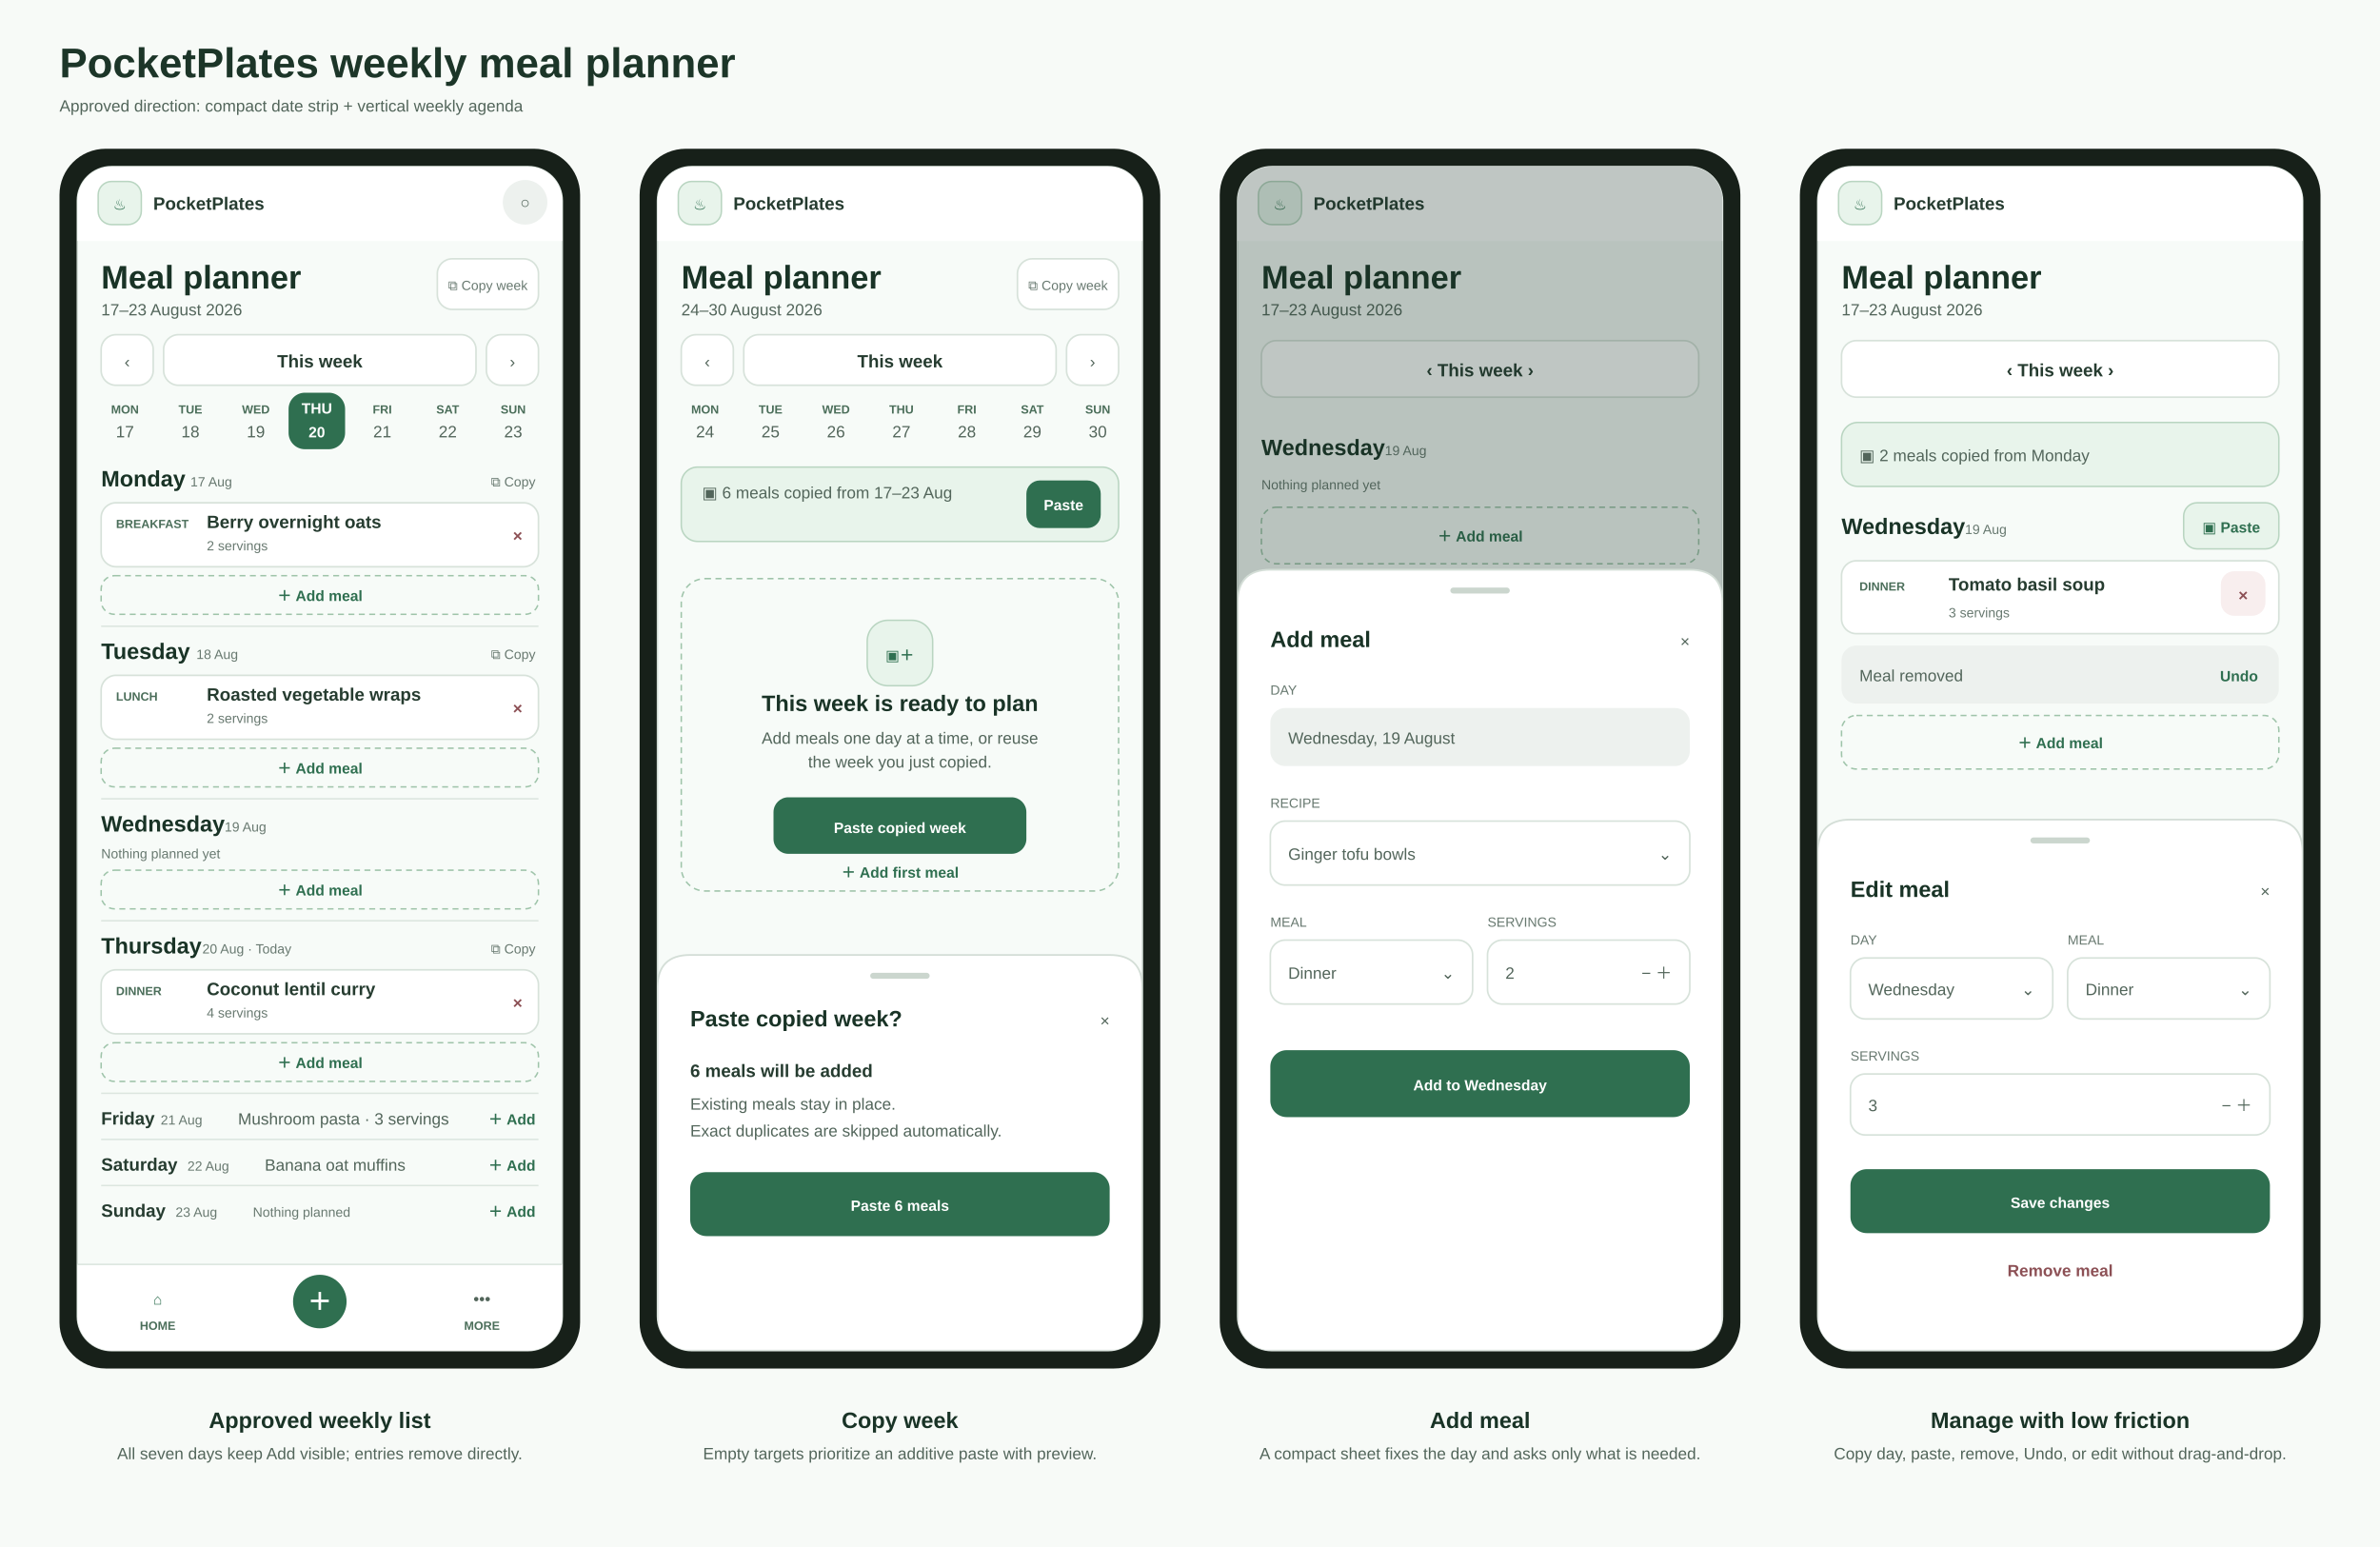
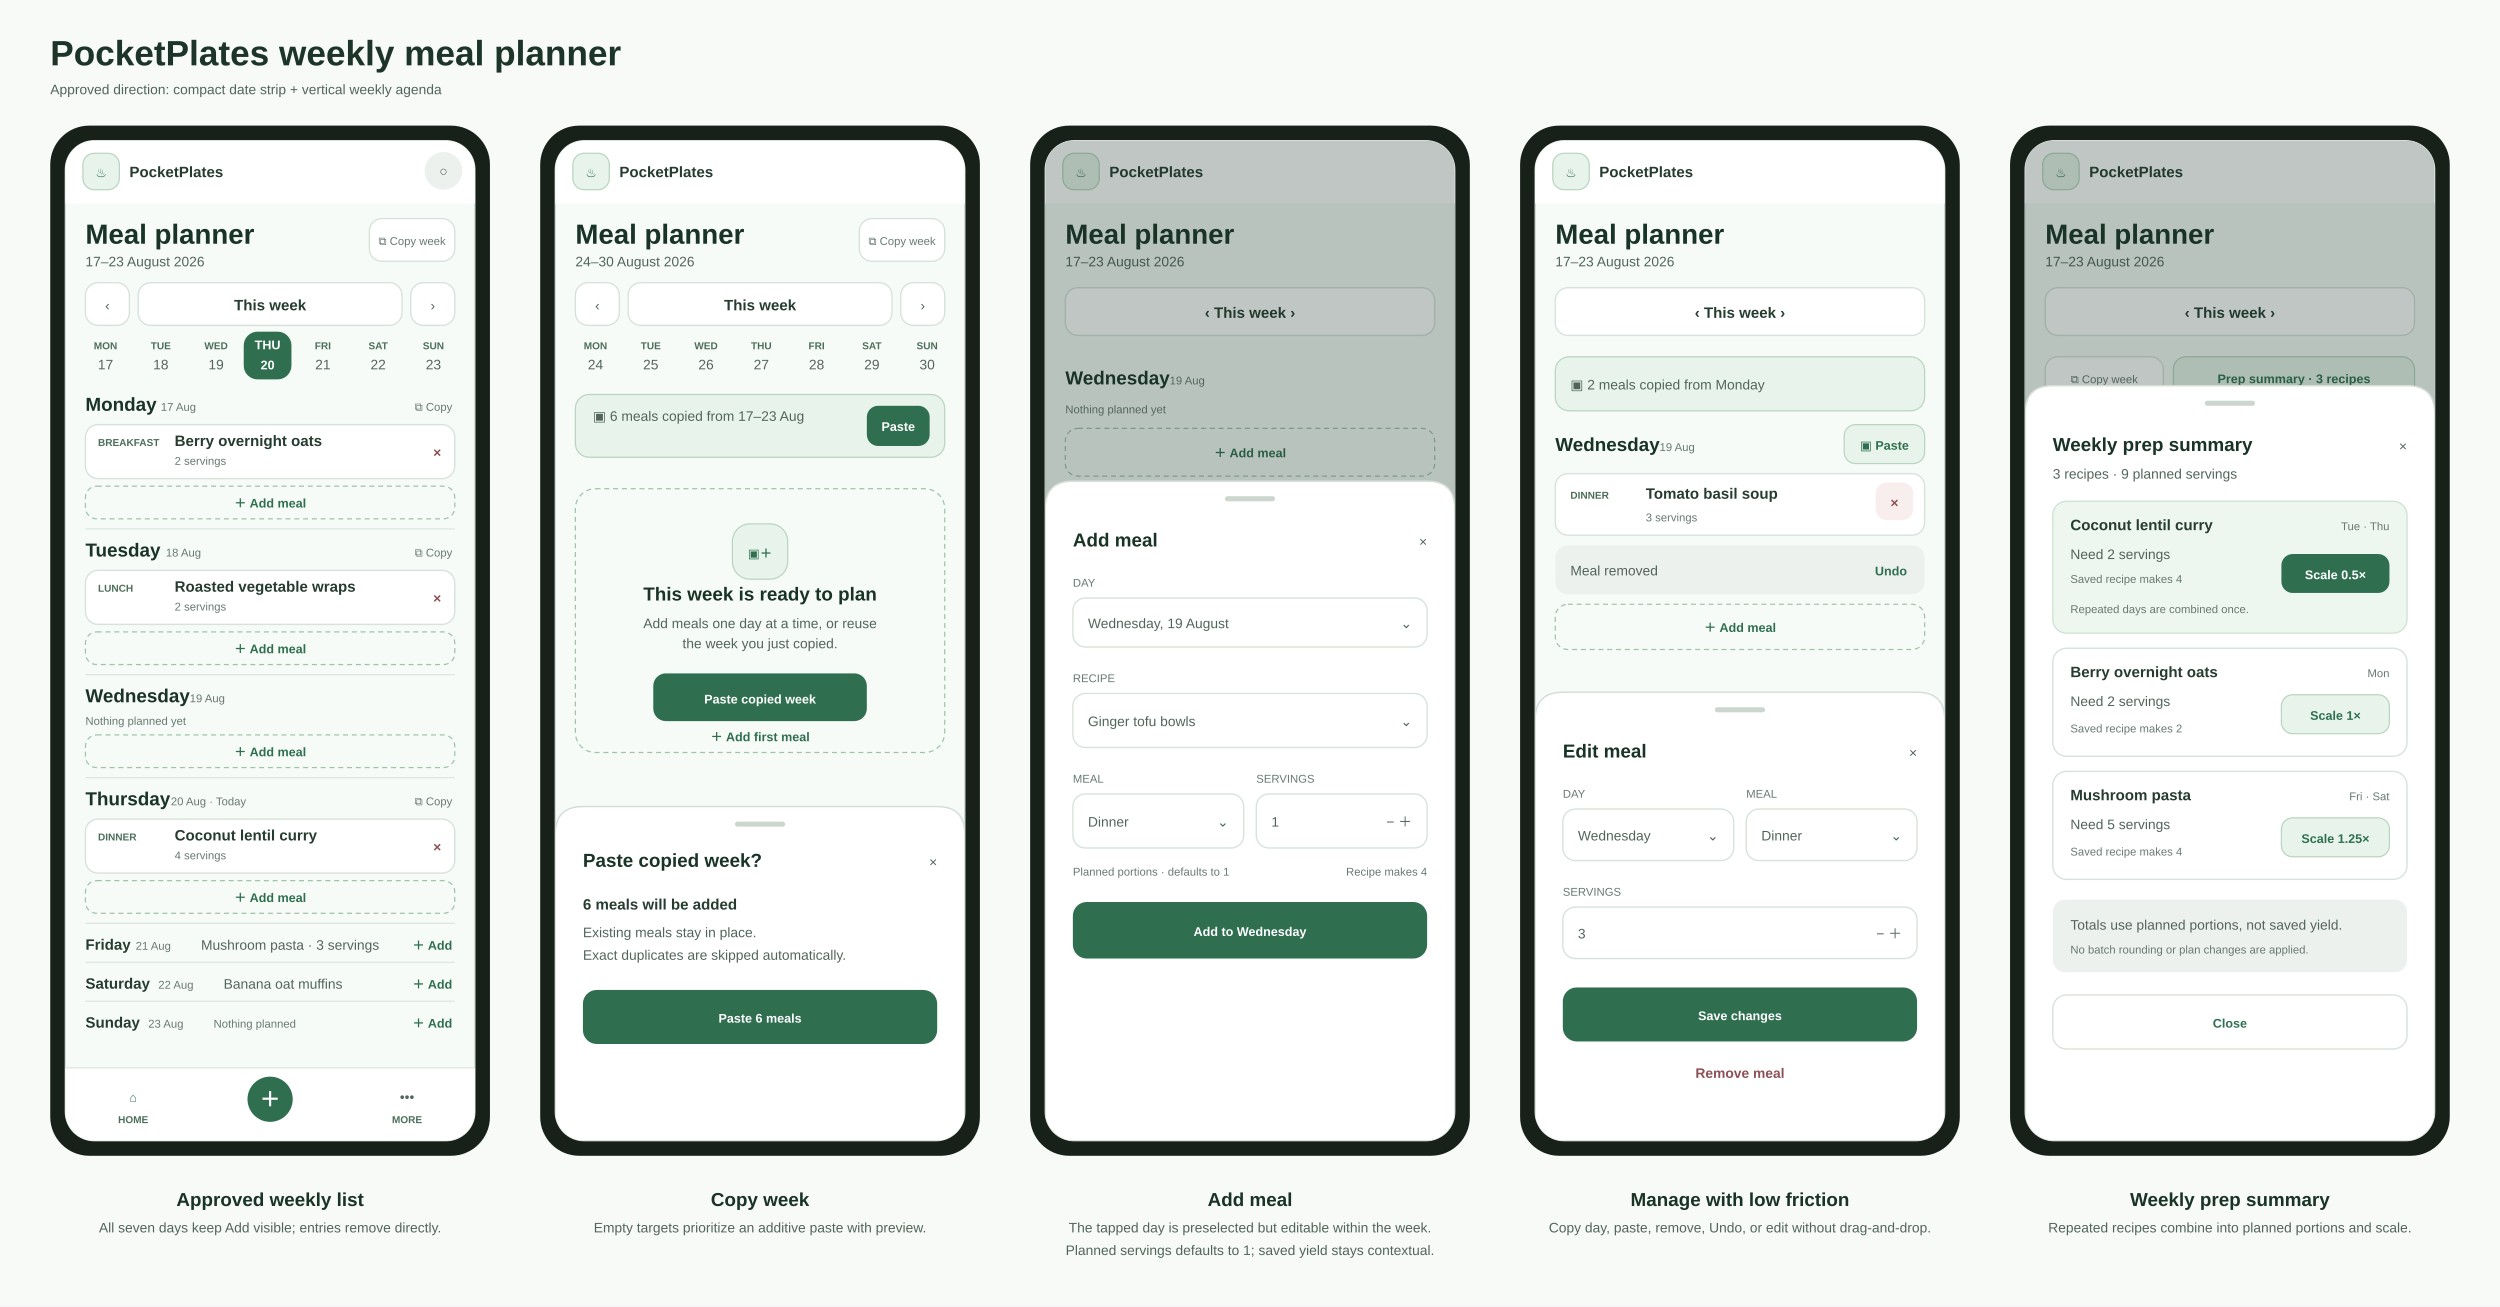
- <svg xmlns="http://www.w3.org/2000/svg" width="1600" height="1040" viewBox="0 0 1600 1040" role="img" aria-labelledby="title desc">
+ <svg xmlns="http://www.w3.org/2000/svg" width="1990" height="1040" viewBox="0 0 1990 1040" role="img" aria-labelledby="title desc">
  <defs>
    <style>
      .canvas { fill: #f7faf7; }
      .phone { fill: #172019; }
      .screen { fill: #f7fbf8; stroke: #d4ded7; stroke-width: 1; }
      .appbar { fill: #ffffff; }
      .surface { fill: #ffffff; stroke: #d7e2da; stroke-width: 1.1; }
      .soft { fill: #edf6ef; stroke: #cee0d2; stroke-width: 1; }
      .accent-soft { fill: #e8f4eb; stroke: #b9d5c1; stroke-width: 1; }
      .accent { fill: #2f6f50; }
      .danger-soft { fill: #f8eeee; }
      .muted-fill { fill: #edf1ee; }
      .overlay { fill: #183126; opacity: 0.28; }
      .sheet { fill: #ffffff; stroke: #d4ded7; stroke-width: 1.2; }
      .divider { stroke: #dce6df; stroke-width: 1; }
      .dash { fill: none; stroke: #9fc4aa; stroke-width: 1; stroke-dasharray: 4 3; }
      .title { font: 700 28px Arial, sans-serif; fill: #1c3528; }
      .screen-title { font: 700 22px Arial, sans-serif; fill: #193326; }
      .heading { font: 700 15px Arial, sans-serif; fill: #193326; }
      .label { font: 700 12px Arial, sans-serif; fill: #263c30; }
      .body { font: 500 11px Arial, sans-serif; fill: #52655a; }
      .small { font: 500 9px Arial, sans-serif; fill: #687970; }
      .tiny { font: 700 8px Arial, sans-serif; fill: #4b6e5a; }
      .accent-text { font: 700 10px Arial, sans-serif; fill: #2f6f50; }
      .white { font: 700 10px Arial, sans-serif; fill: #ffffff; }
      .white-large { font: 700 17px Arial, sans-serif; fill: #ffffff; }
      .danger { font: 700 11px Arial, sans-serif; fill: #8c5055; }
      .center { text-anchor: middle; }
      .end { text-anchor: end; }
    </style>
    <clipPath id="clip1">
      <rect x="52" y="112" width="326" height="796" rx="23" />
    </clipPath>
    <clipPath id="clip2">
      <rect x="442" y="112" width="326" height="796" rx="23" />
    </clipPath>
    <clipPath id="clip3">
      <rect x="832" y="112" width="326" height="796" rx="23" />
    </clipPath>
    <clipPath id="clip4">
      <rect x="1222" y="112" width="326" height="796" rx="23" />
    </clipPath>
+     <clipPath id="clip5">
+       <rect x="1612" y="112" width="326" height="796" rx="23" />
+     </clipPath>
  </defs>
-   <rect class="canvas" width="1600" height="1040" />
+   <rect class="canvas" width="1990" height="1040" />
  <text class="title" x="40" y="52">PocketPlates weekly meal planner</text>
  <text class="body" x="40" y="75">Approved direction: compact date strip + vertical weekly agenda</text>
  <rect class="phone" x="40" y="100" width="350" height="820" rx="31" />
  <rect class="screen" x="52" y="112" width="326" height="796" rx="23" />
  <rect class="phone" x="430" y="100" width="350" height="820" rx="31" />
  <rect class="screen" x="442" y="112" width="326" height="796" rx="23" />
  <rect class="phone" x="820" y="100" width="350" height="820" rx="31" />
  <rect class="screen" x="832" y="112" width="326" height="796" rx="23" />
  <rect class="phone" x="1210" y="100" width="350" height="820" rx="31" />
  <rect class="screen" x="1222" y="112" width="326" height="796" rx="23" />
+   <rect class="phone" x="1600" y="100" width="350" height="820" rx="31" />
+   <rect class="screen" x="1612" y="112" width="326" height="796" rx="23" />
  <g clip-path="url(#clip1)">
    <rect class="appbar" x="52" y="112" width="326" height="50" />
    <rect class="accent-soft" x="66" y="122" width="29" height="29" rx="9" />
    <text class="accent-text center" x="80.5" y="141">♨</text>
    <text class="label" x="103" y="141">PocketPlates</text>
    <circle class="muted-fill" cx="353" cy="136" r="15" />
    <text class="body center" x="353" y="140">○</text>
    <text class="screen-title" x="68" y="194">Meal planner</text>
    <text class="body" x="68" y="212">17–23 August 2026</text>
    <rect class="surface" x="294" y="174" width="68" height="34" rx="10" />
    <text class="small center" x="328" y="195">⧉ Copy week</text>
    <rect class="surface" x="68" y="225" width="35" height="34" rx="10" />
    <text class="body center" x="85.5" y="247">‹</text>
    <rect class="surface" x="110" y="225" width="210" height="34" rx="10" />
    <text class="label center" x="215" y="247">This week</text>
    <rect class="surface" x="327" y="225" width="35" height="34" rx="10" />
    <text class="body center" x="344.5" y="247">›</text>
    <text class="tiny center" x="84" y="278">MON</text>
    <text class="body center" x="84" y="294">17</text>
    <text class="tiny center" x="128" y="278">TUE</text>
    <text class="body center" x="128" y="294">18</text>
    <text class="tiny center" x="172" y="278">WED</text>
    <text class="body center" x="172" y="294">19</text>
    <rect class="accent" x="194" y="264" width="38" height="38" rx="11" />
    <text class="white center" x="213" y="278">THU</text>
    <text class="white center" x="213" y="294">20</text>
    <text class="tiny center" x="257" y="278">FRI</text>
    <text class="body center" x="257" y="294">21</text>
    <text class="tiny center" x="301" y="278">SAT</text>
    <text class="body center" x="301" y="294">22</text>
    <text class="tiny center" x="345" y="278">SUN</text>
    <text class="body center" x="345" y="294">23</text>
    <text class="heading" x="68" y="327">Monday</text>
    <text class="small" x="128" y="327">17 Aug</text>
    <text class="small end" x="360" y="327">⧉ Copy</text>
    <rect class="surface" x="68" y="338" width="294" height="43" rx="10" />
    <text class="tiny" x="78" y="355">BREAKFAST</text>
    <text class="label" x="139" y="355">Berry overnight oats</text>
    <text class="small" x="139" y="370">2 servings</text>
    <text class="danger center" x="348" y="364">×</text>
    <rect class="dash" x="68" y="387" width="294" height="26" rx="9" />
    <text class="accent-text center" x="215" y="404">＋ Add meal</text>
    <line class="divider" x1="68" y1="421" x2="362" y2="421" />
    <text class="heading" x="68" y="443">Tuesday</text>
    <text class="small" x="132" y="443">18 Aug</text>
    <text class="small end" x="360" y="443">⧉ Copy</text>
    <rect class="surface" x="68" y="454" width="294" height="43" rx="10" />
    <text class="tiny" x="78" y="471">LUNCH</text>
    <text class="label" x="139" y="471">Roasted vegetable wraps</text>
    <text class="small" x="139" y="486">2 servings</text>
    <text class="danger center" x="348" y="480">×</text>
    <rect class="dash" x="68" y="503" width="294" height="26" rx="9" />
    <text class="accent-text center" x="215" y="520">＋ Add meal</text>
    <line class="divider" x1="68" y1="537" x2="362" y2="537" />
    <text class="heading" x="68" y="559">Wednesday</text>
    <text class="small" x="151" y="559">19 Aug</text>
    <text class="small" x="68" y="577">Nothing planned yet</text>
    <rect class="dash" x="68" y="585" width="294" height="26" rx="9" />
    <text class="accent-text center" x="215" y="602">＋ Add meal</text>
    <line class="divider" x1="68" y1="619" x2="362" y2="619" />
    <text class="heading" x="68" y="641">Thursday</text>
    <text class="small" x="136" y="641">20 Aug · Today</text>
    <text class="small end" x="360" y="641">⧉ Copy</text>
    <rect class="surface" x="68" y="652" width="294" height="43" rx="10" />
    <text class="tiny" x="78" y="669">DINNER</text>
    <text class="label" x="139" y="669">Coconut lentil curry</text>
    <text class="small" x="139" y="684">4 servings</text>
    <text class="danger center" x="348" y="678">×</text>
    <rect class="dash" x="68" y="701" width="294" height="26" rx="9" />
    <text class="accent-text center" x="215" y="718">＋ Add meal</text>
    <line class="divider" x1="68" y1="735" x2="362" y2="735" />
    <text class="label" x="68" y="756">Friday</text>
    <text class="small" x="108" y="756">21 Aug</text>
    <text class="body" x="160" y="756">Mushroom pasta · 3 servings</text>
    <text class="accent-text end" x="360" y="756">＋ Add</text>
    <line class="divider" x1="68" y1="766" x2="362" y2="766" />
    <text class="label" x="68" y="787">Saturday</text>
    <text class="small" x="126" y="787">22 Aug</text>
    <text class="body" x="178" y="787">Banana oat muffins</text>
    <text class="accent-text end" x="360" y="787">＋ Add</text>
    <line class="divider" x1="68" y1="797" x2="362" y2="797" />
    <text class="label" x="68" y="818">Sunday</text>
    <text class="small" x="118" y="818">23 Aug</text>
    <text class="small" x="170" y="818">Nothing planned</text>
    <text class="accent-text end" x="360" y="818">＋ Add</text>
    <rect class="appbar" x="52" y="850" width="326" height="58" />
    <line class="divider" x1="52" y1="850" x2="378" y2="850" />
    <text class="accent-text center" x="106" y="877">⌂</text>
    <text class="tiny center" x="106" y="894">HOME</text>
    <circle class="accent" cx="215" cy="875" r="18" />
    <text class="white-large center" x="215" y="881">＋</text>
    <text class="body center" x="324" y="877">•••</text>
    <text class="tiny center" x="324" y="894">MORE</text>
  </g>
  <g clip-path="url(#clip2)">
    <rect class="appbar" x="442" y="112" width="326" height="50" />
    <rect class="accent-soft" x="456" y="122" width="29" height="29" rx="9" />
    <text class="accent-text center" x="470.5" y="141">♨</text>
    <text class="label" x="493" y="141">PocketPlates</text>
    <text class="screen-title" x="458" y="194">Meal planner</text>
    <text class="body" x="458" y="212">24–30 August 2026</text>
    <rect class="surface" x="684" y="174" width="68" height="34" rx="10" />
    <text class="small center" x="718" y="195">⧉ Copy week</text>
    <rect class="surface" x="458" y="225" width="35" height="34" rx="10" />
    <text class="body center" x="475.5" y="247">‹</text>
    <rect class="surface" x="500" y="225" width="210" height="34" rx="10" />
    <text class="label center" x="605" y="247">This week</text>
    <rect class="surface" x="717" y="225" width="35" height="34" rx="10" />
    <text class="body center" x="734.5" y="247">›</text>
    <text class="tiny center" x="474" y="278">MON</text>
    <text class="body center" x="474" y="294">24</text>
    <text class="tiny center" x="518" y="278">TUE</text>
    <text class="body center" x="518" y="294">25</text>
    <text class="tiny center" x="562" y="278">WED</text>
    <text class="body center" x="562" y="294">26</text>
    <text class="tiny center" x="606" y="278">THU</text>
    <text class="body center" x="606" y="294">27</text>
    <text class="tiny center" x="650" y="278">FRI</text>
    <text class="body center" x="650" y="294">28</text>
    <text class="tiny center" x="694" y="278">SAT</text>
    <text class="body center" x="694" y="294">29</text>
    <text class="tiny center" x="738" y="278">SUN</text>
    <text class="body center" x="738" y="294">30</text>
    <rect class="accent-soft" x="458" y="314" width="294" height="50" rx="11" />
    <text class="body" x="472" y="335">▣ 6 meals copied from 17–23 Aug</text>
    <rect class="accent" x="690" y="323" width="50" height="32" rx="9" />
    <text class="white center" x="715" y="343">Paste</text>
    <rect class="dash" x="458" y="389" width="294" height="210" rx="16" />
    <rect class="accent-soft" x="583" y="417" width="44" height="44" rx="14" />
    <text class="accent-text center" x="605" y="444">▣＋</text>
    <text class="heading center" x="605" y="478">This week is ready to plan</text>
    <text class="body center" x="605" y="500">Add meals one day at a time, or reuse</text>
    <text class="body center" x="605" y="516">the week you just copied.</text>
    <rect class="accent" x="520" y="536" width="170" height="38" rx="10" />
    <text class="white center" x="605" y="560">Paste copied week</text>
    <text class="accent-text center" x="605" y="590">＋ Add first meal</text>
    <path class="sheet" d="M442 664 Q442 642 464 642 H746 Q768 642 768 664 V908 H442 Z" />
    <rect x="585" y="654" width="40" height="4" rx="2" fill="#cbd6ce" />
    <text class="heading" x="464" y="690">Paste copied week?</text>
    <text class="body end" x="746" y="690">×</text>
    <text class="label" x="464" y="724">6 meals will be added</text>
    <text class="body" x="464" y="746">Existing meals stay in place.</text>
    <text class="body" x="464" y="764">Exact duplicates are skipped automatically.</text>
    <rect class="accent" x="464" y="788" width="282" height="43" rx="11" />
    <text class="white center" x="605" y="814">Paste 6 meals</text>
  </g>
  <g clip-path="url(#clip3)">
    <rect class="appbar" x="832" y="112" width="326" height="50" />
    <rect class="accent-soft" x="846" y="122" width="29" height="29" rx="9" />
    <text class="accent-text center" x="860.5" y="141">♨</text>
    <text class="label" x="883" y="141">PocketPlates</text>
    <text class="screen-title" x="848" y="194">Meal planner</text>
    <text class="body" x="848" y="212">17–23 August 2026</text>
    <rect class="surface" x="848" y="229" width="294" height="38" rx="10" />
    <text class="label center" x="995" y="253">‹     This week     ›</text>
    <text class="heading" x="848" y="306">Wednesday</text>
    <text class="small" x="931" y="306">19 Aug</text>
    <text class="small" x="848" y="329">Nothing planned yet</text>
    <rect class="dash" x="848" y="341" width="294" height="38" rx="10" />
    <text class="accent-text center" x="995" y="364">＋ Add meal</text>
    <line class="divider" x1="848" y1="397" x2="1142" y2="397" />
    <text class="heading" x="848" y="425">Thursday</text>
    <text class="small" x="916" y="425">20 Aug · Today</text>
    <rect class="surface" x="848" y="438" width="294" height="49" rx="10" />
    <text class="tiny" x="860" y="458">DINNER</text>
    <text class="label" x="920" y="458">Coconut lentil curry</text>
    <text class="small" x="920" y="476">4 servings</text>
    <rect class="overlay" x="832" y="112" width="326" height="796" />
    <path class="sheet" d="M832 405 Q832 383 854 383 H1136 Q1158 383 1158 405 V908 H832 Z" />
    <rect x="975" y="395" width="40" height="4" rx="2" fill="#cbd6ce" />
    <text class="heading" x="854" y="435">Add meal</text>
    <text class="body end" x="1136" y="435">×</text>
    <text class="small" x="854" y="467">DAY</text>
-     <rect class="muted-fill" x="854" y="476" width="282" height="39" rx="10" />
+     <rect class="surface" x="854" y="476" width="282" height="39" rx="10" />
    <text class="body" x="866" y="500">Wednesday, 19 August</text>
+     <text class="body end" x="1124" y="500">⌄</text>
    <text class="small" x="854" y="543">RECIPE</text>
    <rect class="surface" x="854" y="552" width="282" height="43" rx="10" />
    <text class="body" x="866" y="578">Ginger tofu bowls</text>
    <text class="body end" x="1124" y="578">⌄</text>
    <text class="small" x="854" y="623">MEAL</text>
    <text class="small" x="1000" y="623">SERVINGS</text>
    <rect class="surface" x="854" y="632" width="136" height="43" rx="10" />
    <text class="body" x="866" y="658">Dinner</text>
    <text class="body end" x="978" y="658">⌄</text>
    <rect class="surface" x="1000" y="632" width="136" height="43" rx="10" />
-     <text class="body" x="1012" y="658">2</text>
+     <text class="body" x="1012" y="658">1</text>
    <text class="body end" x="1124" y="658">−  ＋</text>
-     <rect class="accent" x="854" y="706" width="282" height="45" rx="11" />
-     <text class="white center" x="995" y="733">Add to Wednesday</text>
+     <text class="small" x="854" y="697">Planned portions · defaults to 1</text>
+     <text class="small end" x="1136" y="697">Recipe makes 4</text>
+     <rect class="accent" x="854" y="718" width="282" height="45" rx="11" />
+     <text class="white center" x="995" y="745">Add to Wednesday</text>
+   </g>
+   <g clip-path="url(#clip5)">
+     <rect class="appbar" x="1612" y="112" width="326" height="50" />
+     <rect class="accent-soft" x="1626" y="122" width="29" height="29" rx="9" />
+     <text class="accent-text center" x="1640.5" y="141">♨</text>
+     <text class="label" x="1663" y="141">PocketPlates</text>
+     <text class="screen-title" x="1628" y="194">Meal planner</text>
+     <text class="body" x="1628" y="212">17–23 August 2026</text>
+     <rect class="surface" x="1628" y="229" width="294" height="38" rx="10" />
+     <text class="label center" x="1775" y="253">‹     This week     ›</text>
+     <rect class="surface" x="1628" y="284" width="94" height="34" rx="10" />
+     <text class="small center" x="1675" y="305">⧉ Copy week</text>
+     <rect class="accent-soft" x="1730" y="284" width="192" height="34" rx="10" />
+     <text class="accent-text center" x="1826" y="305">Prep summary · 3 recipes</text>
+     <text class="heading" x="1628" y="352">Tuesday</text>
+     <text class="small" x="1692" y="352">18 Aug</text>
+     <rect class="surface" x="1628" y="365" width="294" height="45" rx="10" />
+     <text class="tiny" x="1640" y="383">DINNER</text>
+     <text class="label" x="1700" y="383">Coconut lentil curry</text>
+     <text class="small" x="1700" y="400">1 serving</text>
+     <text class="heading" x="1628" y="443">Thursday</text>
+     <text class="small" x="1696" y="443">20 Aug</text>
+     <rect class="surface" x="1628" y="456" width="294" height="45" rx="10" />
+     <text class="tiny" x="1640" y="474">DINNER</text>
+     <text class="label" x="1700" y="474">Coconut lentil curry</text>
+     <text class="small" x="1700" y="491">1 serving</text>
+     <rect class="overlay" x="1612" y="112" width="326" height="796" />
+     <path class="sheet" d="M1612 329 Q1612 307 1634 307 H1916 Q1938 307 1938 329 V908 H1612 Z" />
+     <rect x="1755" y="319" width="40" height="4" rx="2" fill="#cbd6ce" />
+     <text class="heading" x="1634" y="359">Weekly prep summary</text>
+     <text class="body end" x="1916" y="359">×</text>
+     <text class="body" x="1634" y="381">3 recipes · 9 planned servings</text>
+     <rect class="soft" x="1634" y="399" width="282" height="105" rx="11" />
+     <text class="label" x="1648" y="422">Coconut lentil curry</text>
+     <text class="small end" x="1902" y="422">Tue · Thu</text>
+     <text class="body" x="1648" y="445">Need 2 servings</text>
+     <text class="small" x="1648" y="464">Saved recipe makes 4</text>
+     <rect class="accent" x="1816" y="441" width="86" height="31" rx="9" />
+     <text class="white center" x="1859" y="461">Scale 0.5×</text>
+     <text class="small" x="1648" y="488">Repeated days are combined once.</text>
+     <rect class="surface" x="1634" y="516" width="282" height="86" rx="11" />
+     <text class="label" x="1648" y="539">Berry overnight oats</text>
+     <text class="small end" x="1902" y="539">Mon</text>
+     <text class="body" x="1648" y="562">Need 2 servings</text>
+     <text class="small" x="1648" y="583">Saved recipe makes 2</text>
+     <rect class="accent-soft" x="1816" y="553" width="86" height="31" rx="9" />
+     <text class="accent-text center" x="1859" y="573">Scale 1×</text>
+     <rect class="surface" x="1634" y="614" width="282" height="86" rx="11" />
+     <text class="label" x="1648" y="637">Mushroom pasta</text>
+     <text class="small end" x="1902" y="637">Fri · Sat</text>
+     <text class="body" x="1648" y="660">Need 5 servings</text>
+     <text class="small" x="1648" y="681">Saved recipe makes 4</text>
+     <rect class="accent-soft" x="1816" y="651" width="86" height="31" rx="9" />
+     <text class="accent-text center" x="1859" y="671">Scale 1.25×</text>
+     <rect class="muted-fill" x="1634" y="716" width="282" height="58" rx="10" />
+     <text class="body" x="1648" y="740">Totals use planned portions, not saved yield.</text>
+     <text class="small" x="1648" y="759">No batch rounding or plan changes are applied.</text>
+     <rect class="surface" x="1634" y="792" width="282" height="43" rx="11" />
+     <text class="accent-text center" x="1775" y="818">Close</text>
  </g>
  <g clip-path="url(#clip4)">
    <rect class="appbar" x="1222" y="112" width="326" height="50" />
    <rect class="accent-soft" x="1236" y="122" width="29" height="29" rx="9" />
    <text class="accent-text center" x="1250.5" y="141">♨</text>
    <text class="label" x="1273" y="141">PocketPlates</text>
    <text class="screen-title" x="1238" y="194">Meal planner</text>
    <text class="body" x="1238" y="212">17–23 August 2026</text>
    <rect class="surface" x="1238" y="229" width="294" height="38" rx="10" />
    <text class="label center" x="1385" y="253">‹     This week     ›</text>
    <rect class="accent-soft" x="1238" y="284" width="294" height="43" rx="11" />
    <text class="body" x="1250" y="310">▣ 2 meals copied from Monday</text>
    <text class="heading" x="1238" y="359">Wednesday</text>
    <text class="small" x="1321" y="359">19 Aug</text>
    <rect class="accent-soft" x="1468" y="338" width="64" height="31" rx="9" />
    <text class="accent-text center" x="1500" y="358">▣ Paste</text>
    <rect class="surface" x="1238" y="377" width="294" height="49" rx="10" />
    <text class="tiny" x="1250" y="397">DINNER</text>
    <text class="label" x="1310" y="397">Tomato basil soup</text>
    <text class="small" x="1310" y="415">3 servings</text>
    <rect class="danger-soft" x="1493" y="384" width="30" height="30" rx="9" />
    <text class="danger center" x="1508" y="404">×</text>
    <rect class="muted-fill" x="1238" y="434" width="294" height="39" rx="10" />
    <text class="body" x="1250" y="458">Meal removed</text>
    <text class="accent-text end" x="1518" y="458">Undo</text>
    <rect class="dash" x="1238" y="481" width="294" height="36" rx="10" />
    <text class="accent-text center" x="1385" y="503">＋ Add meal</text>
    <path class="sheet" d="M1222 573 Q1222 551 1244 551 H1526 Q1548 551 1548 573 V908 H1222 Z" />
    <rect x="1365" y="563" width="40" height="4" rx="2" fill="#cbd6ce" />
    <text class="heading" x="1244" y="603">Edit meal</text>
    <text class="body end" x="1526" y="603">×</text>
    <text class="small" x="1244" y="635">DAY</text>
    <text class="small" x="1390" y="635">MEAL</text>
    <rect class="surface" x="1244" y="644" width="136" height="41" rx="10" />
    <text class="body" x="1256" y="669">Wednesday</text>
    <text class="body end" x="1368" y="669">⌄</text>
    <rect class="surface" x="1390" y="644" width="136" height="41" rx="10" />
    <text class="body" x="1402" y="669">Dinner</text>
    <text class="body end" x="1514" y="669">⌄</text>
    <text class="small" x="1244" y="713">SERVINGS</text>
    <rect class="surface" x="1244" y="722" width="282" height="41" rx="10" />
    <text class="body" x="1256" y="747">3</text>
    <text class="body end" x="1514" y="747">−  ＋</text>
    <rect class="accent" x="1244" y="786" width="282" height="43" rx="11" />
    <text class="white center" x="1385" y="812">Save changes</text>
    <text class="danger center" x="1385" y="858">Remove meal</text>
  </g>
  <text class="heading center" x="215" y="960">Approved weekly list</text>
  <text class="body center" x="215" y="981">All seven days keep Add visible; entries remove directly.</text>
  <text class="heading center" x="605" y="960">Copy week</text>
  <text class="body center" x="605" y="981">Empty targets prioritize an additive paste with preview.</text>
  <text class="heading center" x="995" y="960">Add meal</text>
-   <text class="body center" x="995" y="981">A compact sheet fixes the day and asks only what is needed.</text>
+   <text class="body center" x="995" y="981">The tapped day is preselected but editable within the week.</text>
+   <text class="body center" x="995" y="999">Planned servings defaults to 1; saved yield stays contextual.</text>
  <text class="heading center" x="1385" y="960">Manage with low friction</text>
  <text class="body center" x="1385" y="981">Copy day, paste, remove, Undo, or edit without drag-and-drop.</text>
+   <text class="heading center" x="1775" y="960">Weekly prep summary</text>
+   <text class="body center" x="1775" y="981">Repeated recipes combine into planned portions and scale.</text>
</svg>
